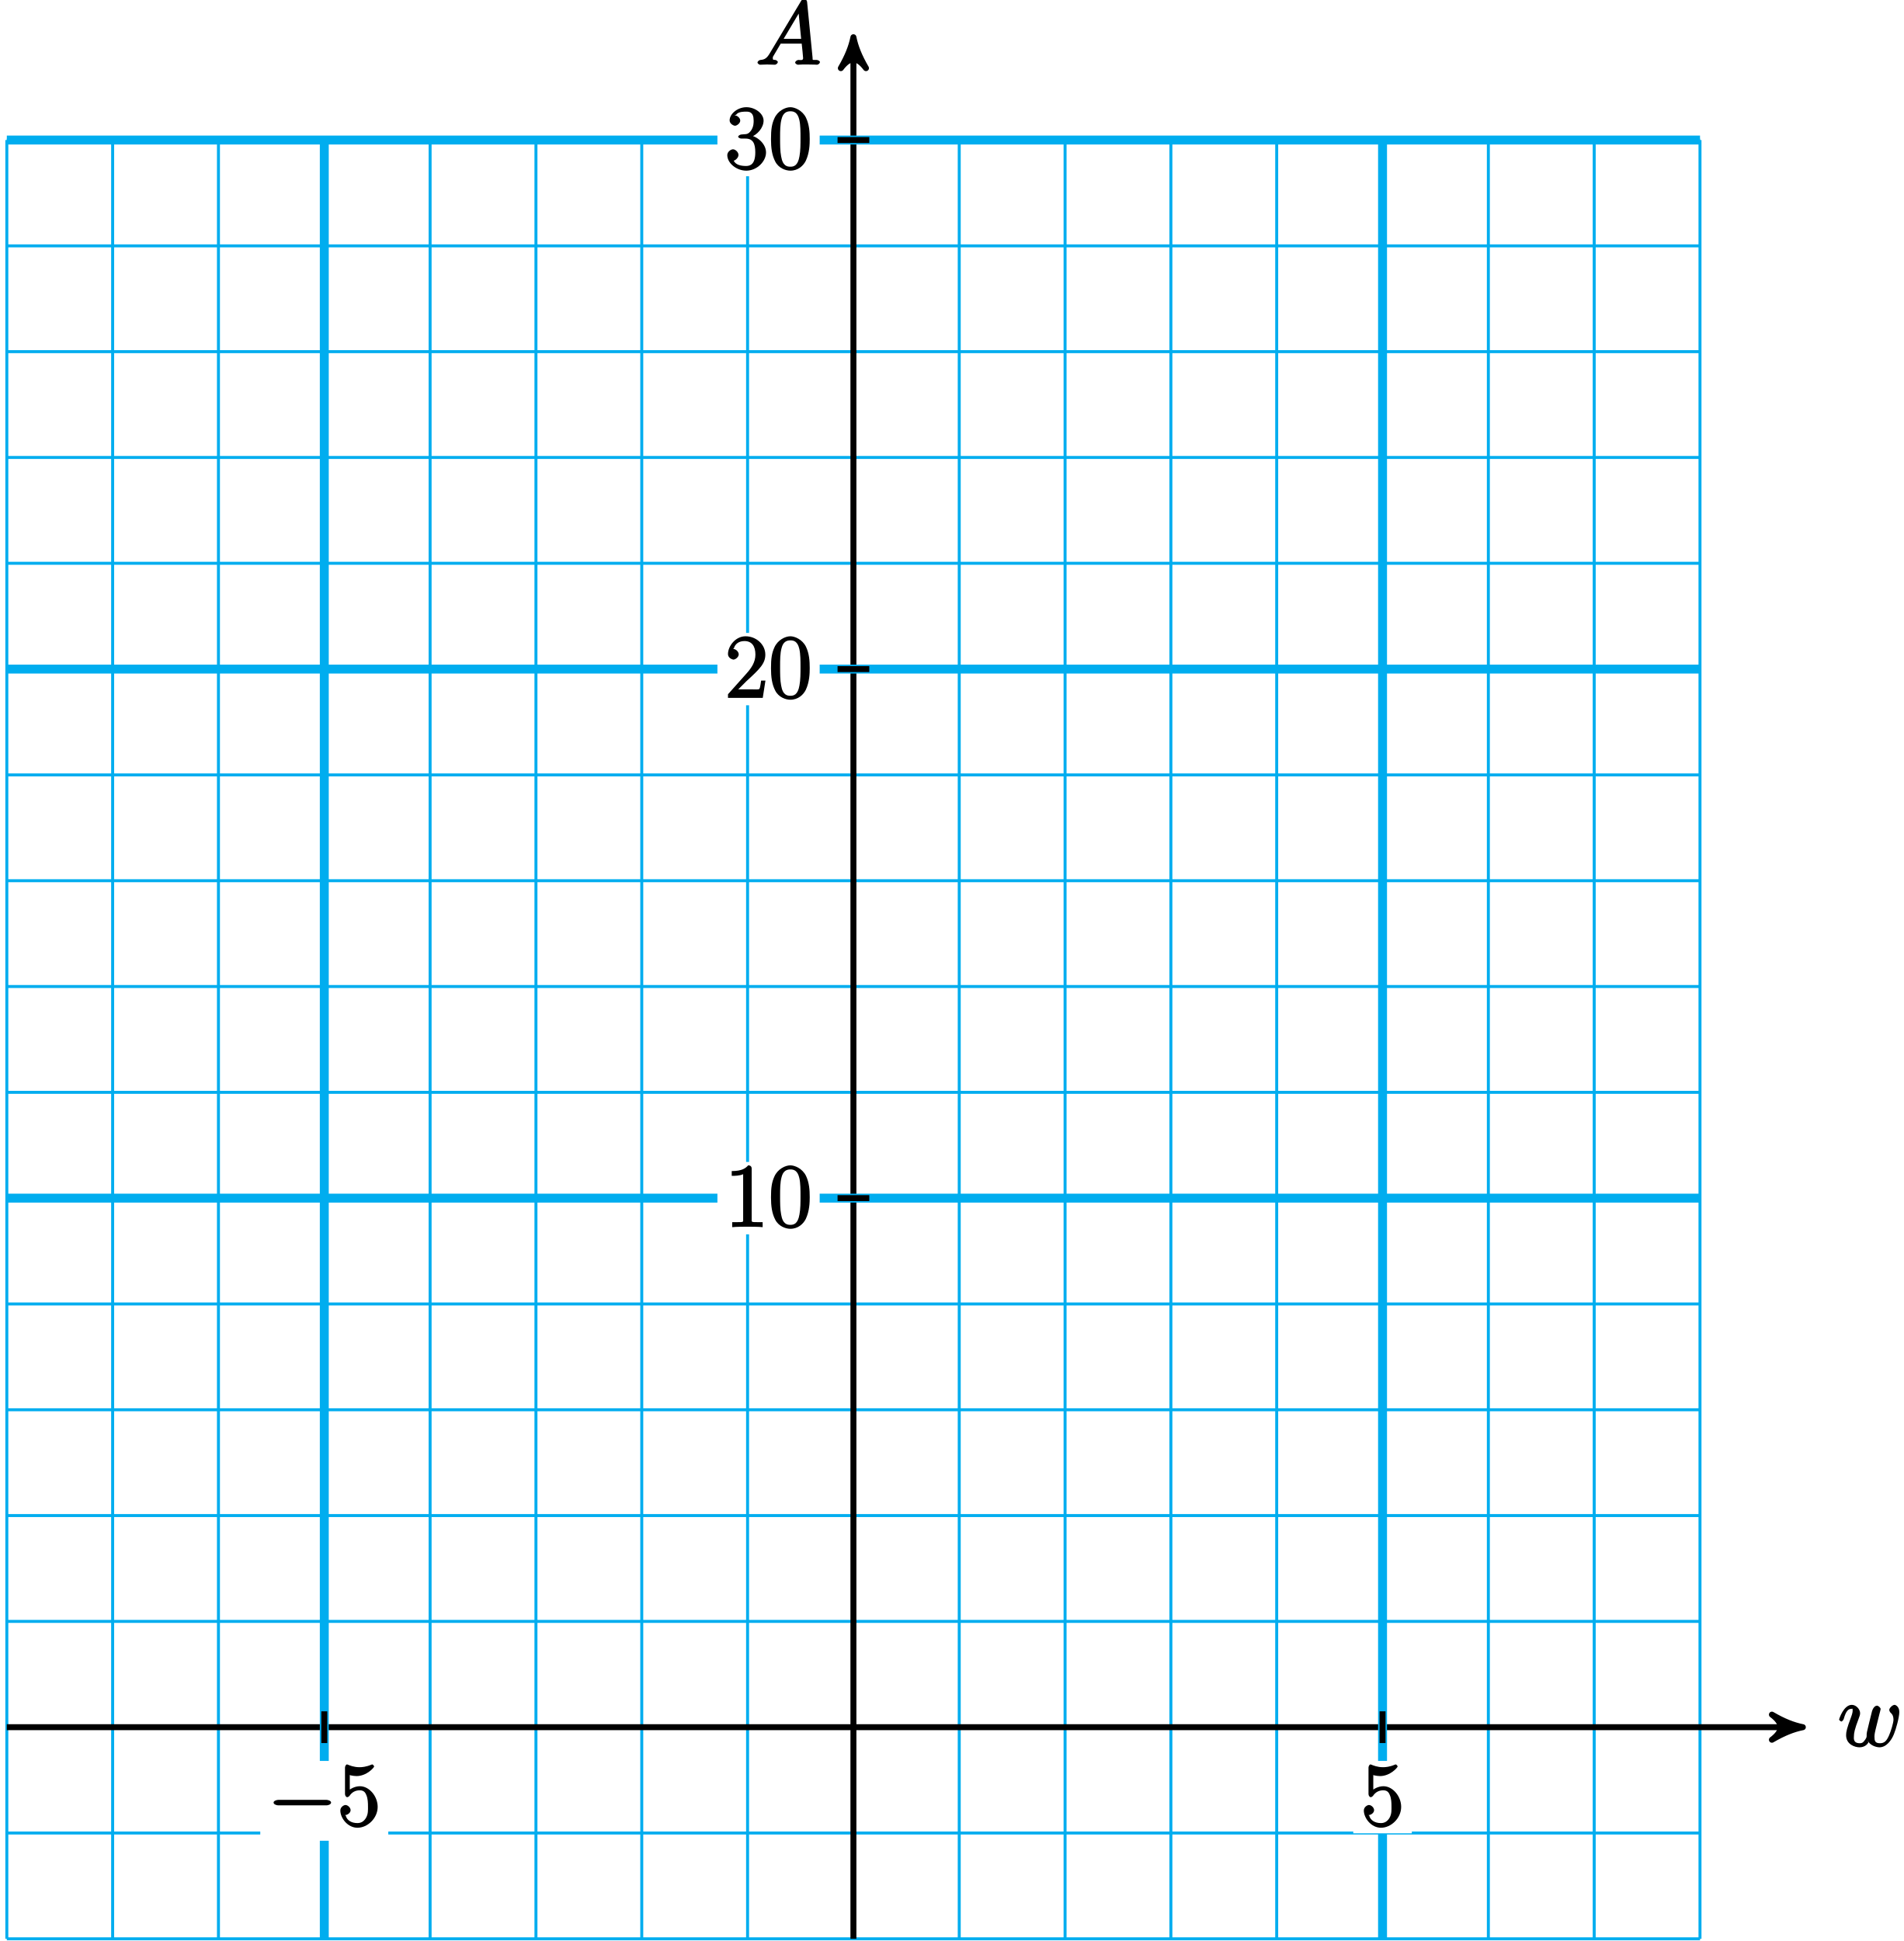
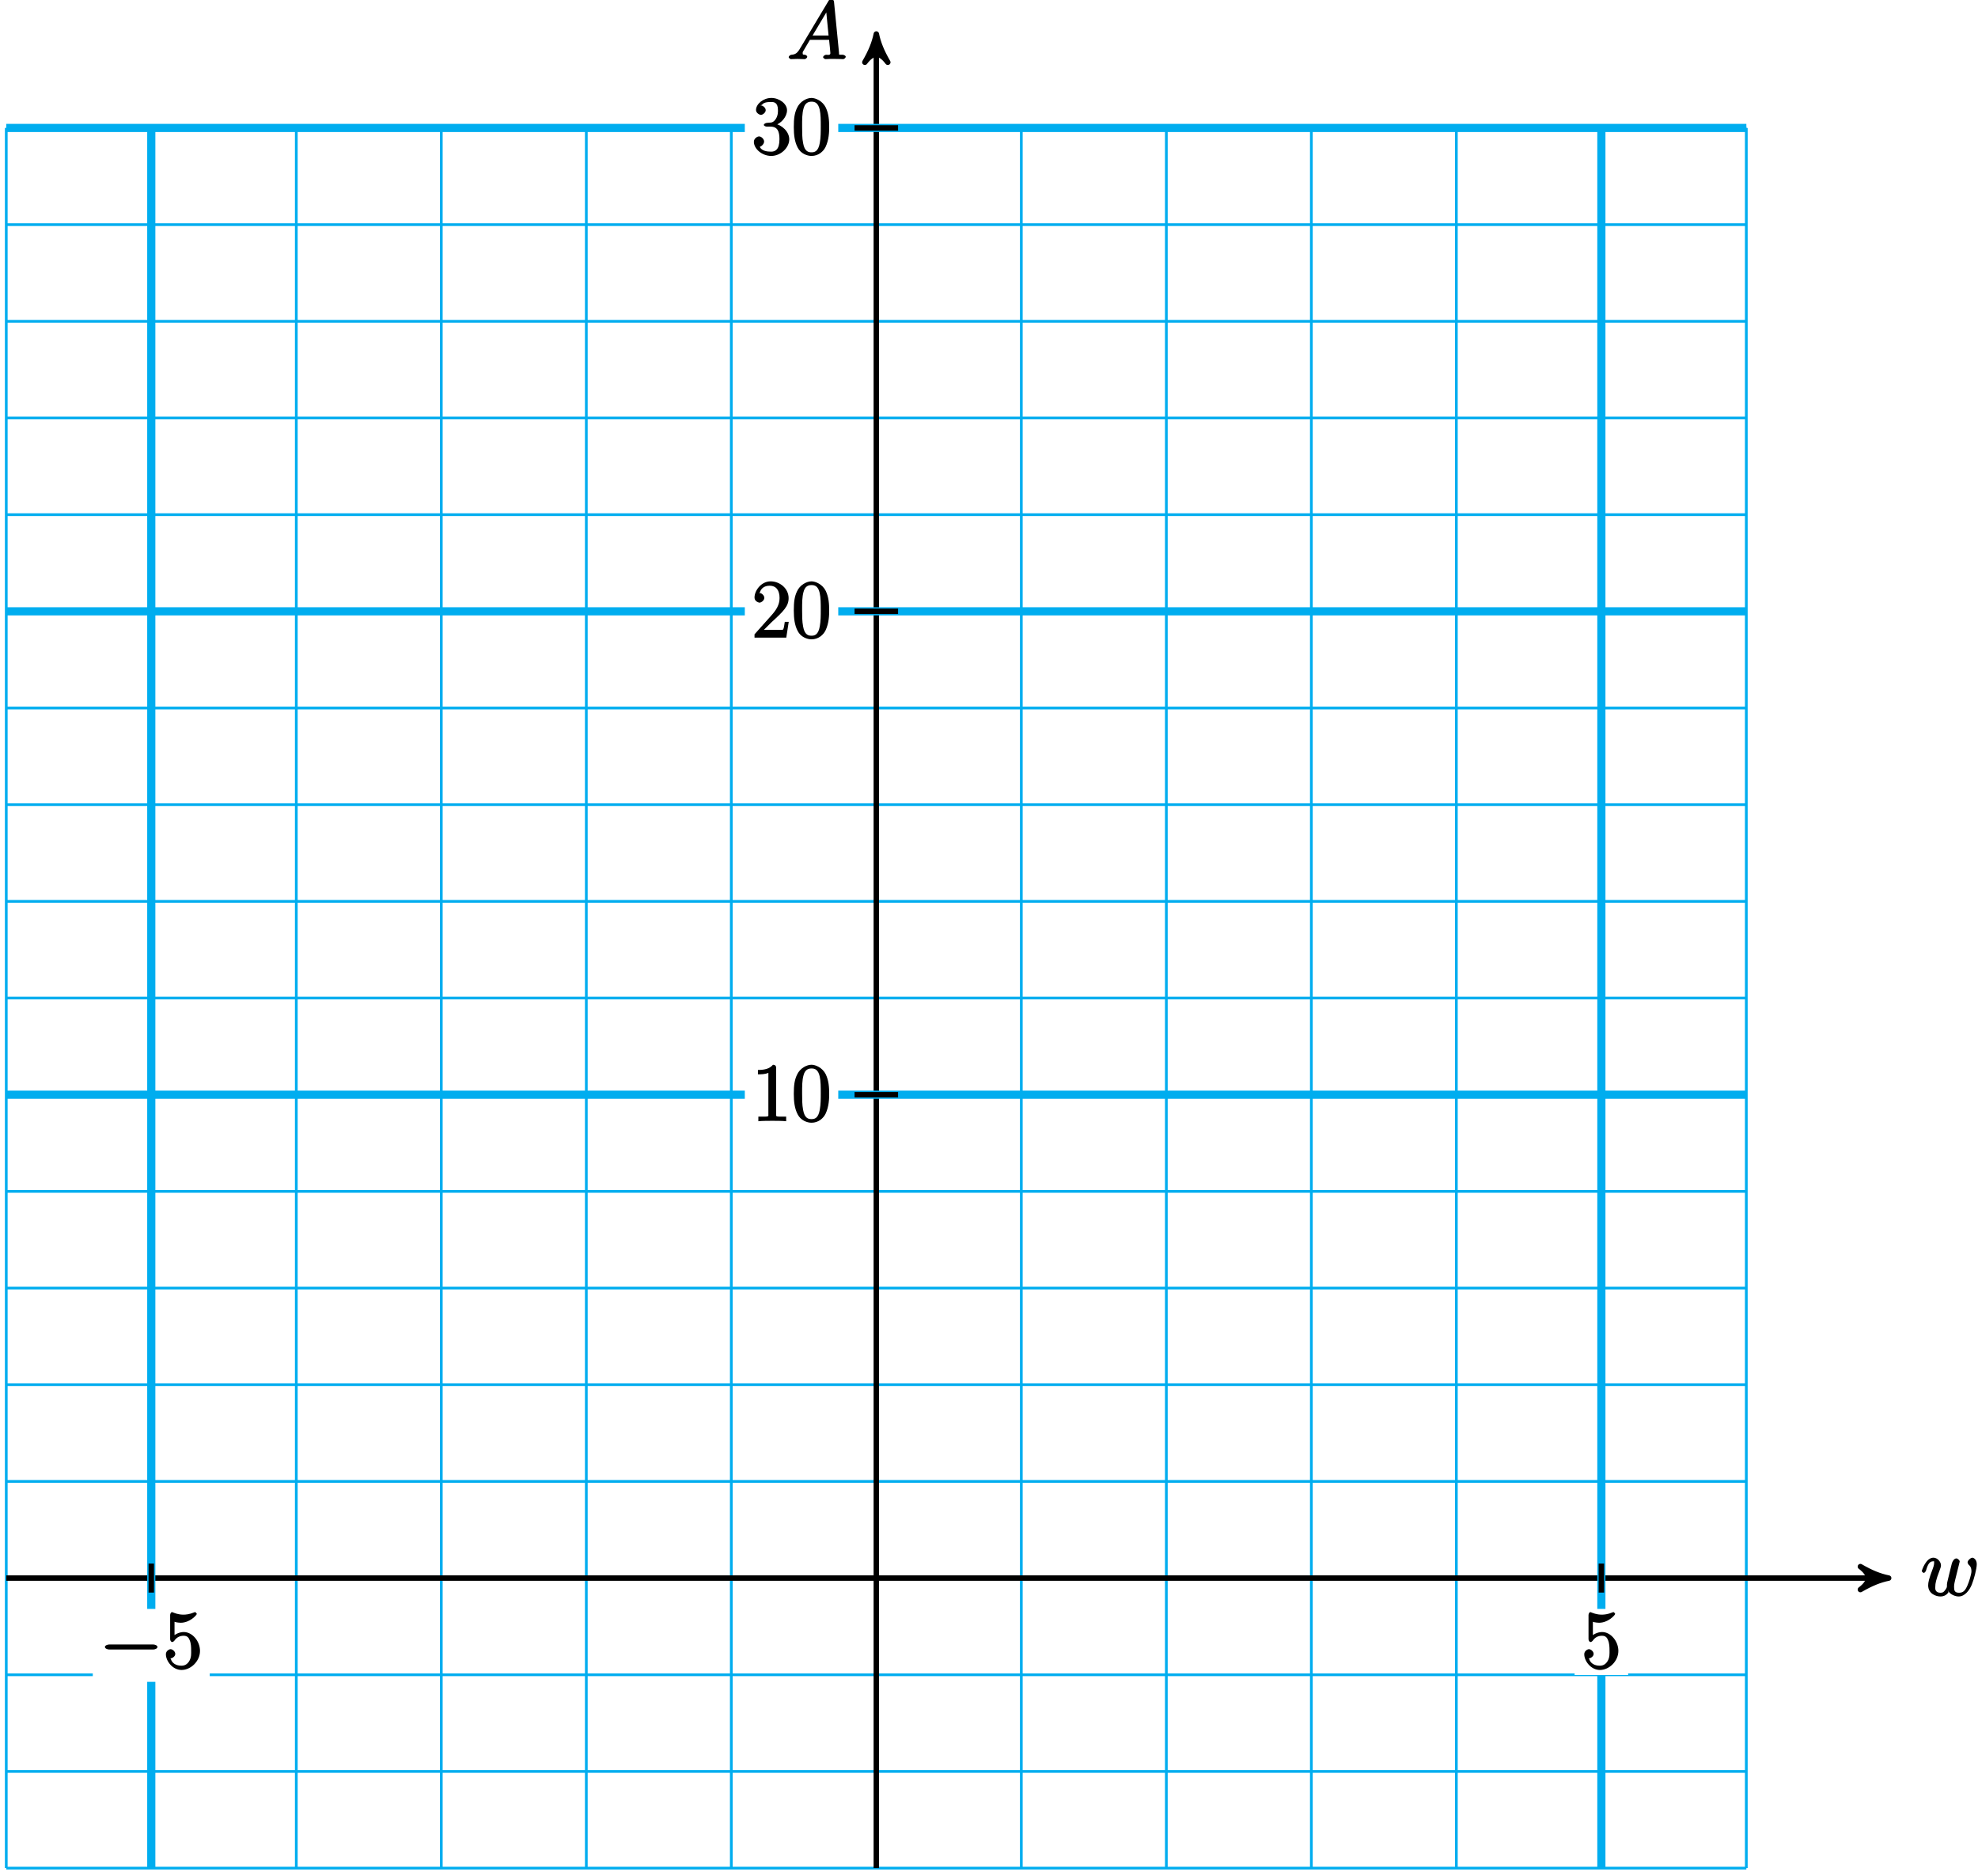
- <svg xmlns="http://www.w3.org/2000/svg" xmlns:xlink="http://www.w3.org/1999/xlink" width="255pt" height="260pt" viewBox="0 0 255 260" version="1.1">
+ <svg xmlns="http://www.w3.org/2000/svg" xmlns:xlink="http://www.w3.org/1999/xlink" width="290pt" height="275pt" viewBox="0 0 290 275" version="1.1">
  <defs>
    <g>
      <symbol overflow="visible" id="glyph0-0">
        <path style="stroke:none;" d="" />
      </symbol>
      <symbol overflow="visible" id="glyph0-1">
        <path style="stroke:none;" d="M 3.938 -0.875 C 4.203 -0.156 5.109 0.125 5.562 0.125 C 6.484 0.125 7.172 -0.812 7.5 -1.641 C 7.781 -2.328 8.219 -3.906 8.219 -4.609 C 8.219 -5.344 7.703 -5.562 7.594 -5.562 C 7.297 -5.562 6.875 -5.125 6.875 -4.891 C 6.875 -4.75 7 -4.547 7.062 -4.5 C 7.172 -4.406 7.438 -4.188 7.438 -3.562 C 7.438 -3.156 7.094 -2.031 6.844 -1.469 C 6.516 -0.734 6.234 -0.422 5.625 -0.422 C 4.953 -0.422 4.891 -0.766 4.891 -1.312 C 4.891 -1.656 5 -2.078 5.047 -2.281 L 5.547 -4.297 C 5.609 -4.531 5.719 -4.953 5.719 -5 C 5.719 -5.172 5.422 -5.453 5.234 -5.453 C 4.891 -5.453 4.641 -5 4.562 -4.703 C 4.453 -4.25 3.938 -2.219 3.891 -1.953 C 3.844 -1.75 3.844 -1.625 3.844 -1.359 C 3.844 -1.078 3.516 -0.734 3.5 -0.703 C 3.375 -0.578 3.297 -0.422 2.922 -0.422 C 1.984 -0.422 2.141 -1.156 2.141 -1.359 C 2.141 -1.75 2.219 -2.266 2.766 -3.688 C 2.906 -4.062 2.969 -4.219 2.969 -4.453 C 2.969 -4.953 2.453 -5.562 1.859 -5.562 C 0.766 -5.562 0.156 -3.688 0.156 -3.578 C 0.156 -3.531 0.375 -3.328 0.453 -3.328 C 0.562 -3.328 0.734 -3.531 0.781 -3.688 C 1.078 -4.75 1.391 -5.031 1.828 -5.031 C 1.953 -5.031 1.969 -5.156 1.969 -4.781 C 1.969 -4.719 1.969 -4.469 1.766 -3.938 C 1.203 -2.453 1.094 -1.953 1.094 -1.5 C 1.094 -0.25 2.281 0.125 2.891 0.125 C 3.094 0.125 3.734 0.078 4.078 -0.516 Z M 3.938 -0.875 " />
      </symbol>
      <symbol overflow="visible" id="glyph0-2">
        <path style="stroke:none;" d="M 1.906 -1.578 C 1.5 -0.875 1.203 -0.688 0.641 -0.641 C 0.5 -0.641 0.234 -0.484 0.234 -0.266 C 0.234 -0.188 0.469 0 0.547 0 C 0.766 0 1.297 -0.031 1.516 -0.031 C 1.859 -0.031 2.25 0 2.578 0 C 2.656 0 2.953 -0.141 2.953 -0.375 C 2.953 -0.484 2.703 -0.641 2.625 -0.641 C 2.359 -0.672 2.281 -0.609 2.281 -0.891 C 2.281 -1.062 2.312 -1.094 2.469 -1.344 L 3.344 -2.828 L 6.156 -2.828 C 6.156 -2.859 6.156 -2.766 6.172 -2.656 C 6.203 -2.344 6.344 -1.094 6.344 -0.875 C 6.344 -0.516 5.906 -0.641 5.719 -0.641 C 5.578 -0.641 5.281 -0.484 5.281 -0.281 C 5.281 -0.141 5.562 0 5.625 0 C 5.828 0 6.078 -0.031 6.281 -0.031 L 6.953 -0.031 C 7.688 -0.031 8.219 0 8.219 0 C 8.312 0 8.594 -0.141 8.594 -0.375 C 8.594 -0.484 8.328 -0.641 8.156 -0.641 C 7.5 -0.641 7.641 -0.594 7.609 -0.953 L 6.875 -8.422 C 6.844 -8.656 6.641 -8.828 6.516 -8.828 C 6.391 -8.828 6.203 -8.766 6.094 -8.578 Z M 3.578 -3.203 L 5.969 -7.219 L 5.703 -7.328 L 6.078 -3.469 L 3.734 -3.469 Z M 3.578 -3.203 " />
      </symbol>
      <symbol overflow="visible" id="glyph1-0">
        <path style="stroke:none;" d="" />
      </symbol>
      <symbol overflow="visible" id="glyph1-1">
        <path style="stroke:none;" d="M 7.875 -2.75 C 8.078 -2.75 8.484 -2.875 8.484 -3.125 C 8.484 -3.359 8.078 -3.484 7.875 -3.484 L 1.406 -3.484 C 1.203 -3.484 0.781 -3.359 0.781 -3.125 C 0.781 -2.875 1.203 -2.75 1.406 -2.75 Z M 7.875 -2.75 " />
      </symbol>
      <symbol overflow="visible" id="glyph2-0">
        <path style="stroke:none;" d="" />
      </symbol>
      <symbol overflow="visible" id="glyph2-1">
        <path style="stroke:none;" d="M 1.531 -6.844 C 2.047 -6.688 2.469 -6.672 2.594 -6.672 C 3.938 -6.672 4.953 -7.812 4.953 -7.969 C 4.953 -8.016 4.781 -8.234 4.703 -8.234 C 4.688 -8.234 4.656 -8.234 4.547 -8.188 C 3.891 -7.906 3.312 -7.859 3 -7.859 C 2.219 -7.859 1.656 -8.109 1.422 -8.203 C 1.344 -8.234 1.312 -8.234 1.297 -8.234 C 1.203 -8.234 1.047 -8.016 1.047 -7.812 L 1.047 -4.266 C 1.047 -4.047 1.203 -3.844 1.344 -3.844 C 1.406 -3.844 1.531 -3.891 1.656 -4.031 C 1.984 -4.516 2.438 -4.766 3.031 -4.766 C 3.672 -4.766 3.812 -4.328 3.906 -4.125 C 4.109 -3.656 4.125 -3.078 4.125 -2.625 C 4.125 -2.156 4.172 -1.594 3.844 -1.047 C 3.578 -0.625 3.234 -0.375 2.703 -0.375 C 1.906 -0.375 1.297 -0.75 1.141 -1.391 C 0.984 -1.453 1.047 -1.453 1.109 -1.453 C 1.312 -1.453 1.797 -1.703 1.797 -2.109 C 1.797 -2.453 1.406 -2.797 1.109 -2.797 C 0.891 -2.797 0.422 -2.531 0.422 -2.062 C 0.422 -1.047 1.406 0.25 2.719 0.25 C 4.078 0.25 5.422 -1.031 5.422 -2.547 C 5.422 -3.969 4.297 -5.312 3.047 -5.312 C 2.359 -5.312 1.719 -4.953 1.406 -4.625 L 1.688 -4.516 L 1.688 -6.797 Z M 1.531 -6.844 " />
      </symbol>
      <symbol overflow="visible" id="glyph2-2">
        <path style="stroke:none;" d="M 3.594 -7.812 C 3.594 -8.078 3.438 -8.25 3.125 -8.25 C 2.797 -7.875 2.312 -7.484 0.922 -7.484 L 0.922 -6.844 C 1.359 -6.844 1.953 -6.844 2.453 -7.062 L 2.453 -1.062 C 2.453 -0.641 2.578 -0.641 1.531 -0.641 L 0.984 -0.641 L 0.984 0.031 C 1.484 -0.031 2.641 -0.031 3.031 -0.031 C 3.438 -0.031 4.578 -0.031 5.062 0.031 L 5.062 -0.641 L 4.531 -0.641 C 3.484 -0.641 3.594 -0.641 3.594 -1.062 Z M 3.594 -7.812 " />
      </symbol>
      <symbol overflow="visible" id="glyph2-3">
        <path style="stroke:none;" d="M 5.516 -3.969 C 5.516 -4.953 5.453 -5.922 5.016 -6.844 C 4.531 -7.828 3.516 -8.25 2.922 -8.25 C 2.234 -8.25 1.219 -7.75 0.781 -6.75 C 0.438 -6 0.328 -5.266 0.328 -3.969 C 0.328 -2.812 0.453 -1.828 0.891 -0.984 C 1.344 -0.078 2.297 0.25 2.922 0.25 C 3.953 0.25 4.656 -0.406 4.984 -1.062 C 5.484 -2.109 5.516 -3.281 5.516 -3.969 Z M 2.922 -0.281 C 2.531 -0.281 1.906 -0.344 1.688 -1.656 C 1.547 -2.359 1.547 -3.281 1.547 -4.109 C 1.547 -5.094 1.547 -5.969 1.75 -6.688 C 1.953 -7.484 2.406 -7.703 2.922 -7.703 C 3.375 -7.703 3.891 -7.578 4.125 -6.547 C 4.281 -5.875 4.281 -4.922 4.281 -4.109 C 4.281 -3.312 4.281 -2.406 4.141 -1.672 C 3.922 -0.359 3.328 -0.281 2.922 -0.281 Z M 2.922 -0.281 " />
      </symbol>
      <symbol overflow="visible" id="glyph2-4">
        <path style="stroke:none;" d="M 5.266 -2.312 L 4.859 -2.312 C 4.797 -1.953 4.75 -1.406 4.625 -1.203 C 4.547 -1.094 3.984 -1.141 3.625 -1.141 L 1.406 -1.141 L 1.516 -0.891 C 1.844 -1.156 2.562 -1.922 2.875 -2.219 C 4.703 -3.891 5.422 -4.609 5.422 -5.797 C 5.422 -7.172 4.172 -8.25 2.781 -8.25 C 1.406 -8.25 0.422 -6.906 0.422 -5.875 C 0.422 -5.266 1.109 -5.125 1.141 -5.125 C 1.406 -5.125 1.859 -5.453 1.859 -5.828 C 1.859 -6.172 1.484 -6.547 1.141 -6.547 C 1.047 -6.547 1.016 -6.547 1.203 -6.609 C 1.359 -7.203 1.859 -7.609 2.625 -7.609 C 3.641 -7.609 4.094 -6.891 4.094 -5.797 C 4.094 -4.781 3.562 -4 2.875 -3.234 L 0.422 -0.484 L 0.422 0 L 5.078 0 L 5.438 -2.312 Z M 5.266 -2.312 " />
      </symbol>
      <symbol overflow="visible" id="glyph2-5">
        <path style="stroke:none;" d="M 2.203 -4.594 C 2 -4.578 1.781 -4.406 1.781 -4.297 C 1.781 -4.188 2.016 -4.047 2.219 -4.047 L 2.766 -4.047 C 3.797 -4.047 4.078 -3.344 4.078 -2.203 C 4.078 -0.641 3.438 -0.375 2.844 -0.375 C 2.266 -0.375 1.453 -0.484 1.188 -1.094 C 1.328 -1.078 1.828 -1.438 1.828 -1.859 C 1.828 -2.219 1.422 -2.609 1.094 -2.609 C 0.797 -2.609 0.328 -2.281 0.328 -1.828 C 0.328 -0.766 1.547 0.25 2.875 0.25 C 4.297 0.25 5.516 -0.984 5.516 -2.188 C 5.516 -3.281 4.469 -4.297 3.328 -4.5 L 3.328 -4.203 C 4.359 -4.5 5.188 -5.516 5.188 -6.453 C 5.188 -7.406 4.047 -8.25 2.891 -8.25 C 1.703 -8.25 0.641 -7.359 0.641 -6.484 C 0.641 -6.016 1.188 -5.766 1.359 -5.766 C 1.609 -5.766 2.062 -6.094 2.062 -6.453 C 2.062 -6.844 1.609 -7.156 1.344 -7.156 C 1.281 -7.156 1.25 -7.156 1.531 -7.25 C 1.781 -7.703 2.797 -7.656 2.859 -7.656 C 3.25 -7.656 3.859 -7.625 3.859 -6.453 C 3.859 -6.234 3.875 -5.672 3.531 -5.156 C 3.172 -4.625 2.875 -4.641 2.562 -4.625 Z M 2.203 -4.594 " />
      </symbol>
    </g>
  </defs>
  <g id="surface1">
-     <path style="fill:none;stroke-width:0.399;stroke-linecap:butt;stroke-linejoin:miter;stroke:rgb(0%,67.839%,93.729%);stroke-opacity:1;stroke-miterlimit:10;" d="M -113.386 -28.347 L 113.388 -28.347 M -113.386 -14.175 L 113.388 -14.175 M -113.386 0.001 L 113.388 0.001 M -113.386 14.172 L 113.388 14.172 M -113.386 28.348 L 113.388 28.348 M -113.386 42.52 L 113.388 42.52 M -113.386 56.692 L 113.388 56.692 M -113.386 70.868 L 113.388 70.868 M -113.386 85.04 L 113.388 85.04 M -113.386 99.215 L 113.388 99.215 M -113.386 113.387 L 113.388 113.387 M -113.386 127.559 L 113.388 127.559 M -113.386 141.735 L 113.388 141.735 M -113.386 155.907 L 113.388 155.907 M -113.386 170.083 L 113.388 170.083 M -113.386 184.255 L 113.388 184.255 M -113.386 198.426 L 113.388 198.426 M -113.386 212.594 L 113.388 212.594 M -113.386 -28.347 L -113.386 212.602 M -99.214 -28.347 L -99.214 212.602 M -85.042 -28.347 L -85.042 212.602 M -70.866 -28.347 L -70.866 212.602 M -56.695 -28.347 L -56.695 212.602 M -42.519 -28.347 L -42.519 212.602 M -28.347 -28.347 L -28.347 212.602 M -14.175 -28.347 L -14.175 212.602 M 0.001 -28.347 L 0.001 212.602 M 14.173 -28.347 L 14.173 212.602 M 28.348 -28.347 L 28.348 212.602 M 42.52 -28.347 L 42.52 212.602 M 56.692 -28.347 L 56.692 212.602 M 70.868 -28.347 L 70.868 212.602 M 85.04 -28.347 L 85.04 212.602 M 99.216 -28.347 L 99.216 212.602 M 113.384 -28.347 L 113.384 212.602 " transform="matrix(1,0,0,-1,114.3,231.36)" />
-     <path style="fill:none;stroke-width:0.797;stroke-linecap:butt;stroke-linejoin:miter;stroke:rgb(0%,0%,0%);stroke-opacity:1;stroke-miterlimit:10;" d="M -113.386 0.001 L 126.126 0.001 " transform="matrix(1,0,0,-1,114.3,231.36)" />
-     <path style="fill-rule:nonzero;fill:rgb(0%,0%,0%);fill-opacity:1;stroke-width:0.797;stroke-linecap:butt;stroke-linejoin:round;stroke:rgb(0%,0%,0%);stroke-opacity:1;stroke-miterlimit:10;" d="M 1.035 0.001 C -0.258 0.258 -1.555 0.778 -3.11 1.684 C -1.555 0.516 -1.555 -0.519 -3.11 -1.683 C -1.555 -0.777 -0.258 -0.257 1.035 0.001 Z M 1.035 0.001 " transform="matrix(1,0,0,-1,240.426,231.36)" />
+     <path style="fill:none;stroke-width:0.399;stroke-linecap:butt;stroke-linejoin:miter;stroke:rgb(0%,67.839%,93.729%);stroke-opacity:1;stroke-miterlimit:10;" d="M -127.562 -42.519 L 127.559 -42.519 M -127.562 -28.347 L 127.559 -28.347 M -127.562 -14.175 L 127.559 -14.175 M -127.562 0.001 L 127.559 0.001 M -127.562 14.172 L 127.559 14.172 M -127.562 28.348 L 127.559 28.348 M -127.562 42.52 L 127.559 42.52 M -127.562 56.692 L 127.559 56.692 M -127.562 70.868 L 127.559 70.868 M -127.562 85.04 L 127.559 85.04 M -127.562 99.215 L 127.559 99.215 M -127.562 113.387 L 127.559 113.387 M -127.562 127.559 L 127.559 127.559 M -127.562 141.735 L 127.559 141.735 M -127.562 155.907 L 127.559 155.907 M -127.562 170.083 L 127.559 170.083 M -127.562 184.255 L 127.559 184.255 M -127.562 198.426 L 127.559 198.426 M -127.562 212.594 L 127.559 212.594 M -127.562 -42.519 L -127.562 212.602 M -106.3 -42.519 L -106.3 212.602 M -85.039 -42.519 L -85.039 212.602 M -63.781 -42.519 L -63.781 212.602 M -42.519 -42.519 L -42.519 212.602 M -21.261 -42.519 L -21.261 212.602 M 0 -42.519 L 0 212.602 M 21.258 -42.519 L 21.258 212.602 M 42.52 -42.519 L 42.52 212.602 M 63.782 -42.519 L 63.782 212.602 M 85.04 -42.519 L 85.04 212.602 M 106.301 -42.519 L 106.301 212.602 M 127.551 -42.519 L 127.551 212.602 " transform="matrix(1,0,0,-1,128.48,231.36)" />
+     <path style="fill:none;stroke-width:0.797;stroke-linecap:butt;stroke-linejoin:miter;stroke:rgb(0%,0%,0%);stroke-opacity:1;stroke-miterlimit:10;" d="M -127.562 0.001 L 147.387 0.001 " transform="matrix(1,0,0,-1,128.48,231.36)" />
+     <path style="fill-rule:nonzero;fill:rgb(0%,0%,0%);fill-opacity:1;stroke-width:0.797;stroke-linecap:butt;stroke-linejoin:round;stroke:rgb(0%,0%,0%);stroke-opacity:1;stroke-miterlimit:10;" d="M 1.036 0.001 C -0.261 0.258 -1.554 0.778 -3.108 1.684 C -1.554 0.516 -1.554 -0.519 -3.108 -1.683 C -1.554 -0.777 -0.261 -0.257 1.036 0.001 Z M 1.036 0.001 " transform="matrix(1,0,0,-1,275.8661,231.36)" />
    <g style="fill:rgb(0%,0%,0%);fill-opacity:1;">
-       <use xlink:href="#glyph0-1" x="246.16" y="233.93" />
+       <use xlink:href="#glyph0-1" x="281.6" y="233.93" />
    </g>
-     <path style="fill:none;stroke-width:0.797;stroke-linecap:butt;stroke-linejoin:miter;stroke:rgb(0%,0%,0%);stroke-opacity:1;stroke-miterlimit:10;" d="M 0.001 -28.347 L 0.001 225.34 " transform="matrix(1,0,0,-1,114.3,231.36)" />
-     <path style="fill-rule:nonzero;fill:rgb(0%,0%,0%);fill-opacity:1;stroke-width:0.797;stroke-linecap:butt;stroke-linejoin:round;stroke:rgb(0%,0%,0%);stroke-opacity:1;stroke-miterlimit:10;" d="M 1.036 -0.001 C -0.257 0.261 -1.554 0.777 -3.109 1.683 C -1.554 0.519 -1.554 -0.516 -3.109 -1.684 C -1.554 -0.778 -0.257 -0.259 1.036 -0.001 Z M 1.036 -0.001 " transform="matrix(0,-1,-1,0,114.3,6.02014)" />
+     <path style="fill:none;stroke-width:0.797;stroke-linecap:butt;stroke-linejoin:miter;stroke:rgb(0%,0%,0%);stroke-opacity:1;stroke-miterlimit:10;" d="M 0 -42.519 L 0 225.34 " transform="matrix(1,0,0,-1,128.48,231.36)" />
+     <path style="fill-rule:nonzero;fill:rgb(0%,0%,0%);fill-opacity:1;stroke-width:0.797;stroke-linecap:butt;stroke-linejoin:round;stroke:rgb(0%,0%,0%);stroke-opacity:1;stroke-miterlimit:10;" d="M 1.036 -0 C -0.257 0.257 -1.554 0.777 -3.109 1.683 C -1.554 0.519 -1.554 -0.52 -3.109 -1.684 C -1.554 -0.778 -0.257 -0.258 1.036 -0 Z M 1.036 -0 " transform="matrix(0,-1,-1,0,128.48,6.02014)" />
    <g style="fill:rgb(0%,0%,0%);fill-opacity:1;">
-       <use xlink:href="#glyph0-2" x="101.22" y="8.67" />
+       <use xlink:href="#glyph0-2" x="115.4" y="8.67" />
    </g>
-     <path style="fill:none;stroke-width:1.196;stroke-linecap:butt;stroke-linejoin:miter;stroke:rgb(0%,67.839%,93.729%);stroke-opacity:1;stroke-miterlimit:10;" d="M -70.866 -28.347 L -70.866 212.602 " transform="matrix(1,0,0,-1,114.3,231.36)" />
-     <path style="fill:none;stroke-width:0.797;stroke-linecap:butt;stroke-linejoin:miter;stroke:rgb(0%,0%,0%);stroke-opacity:1;stroke-miterlimit:10;" d="M -70.866 2.126 L -70.866 -2.124 " transform="matrix(1,0,0,-1,114.3,231.36)" />
-     <path style=" stroke:none;fill-rule:nonzero;fill:rgb(100%,100%,100%);fill-opacity:1;" d="M 34.859 246.57 L 52.004 246.57 L 52.004 235.879 L 34.859 235.879 Z M 34.859 246.57 " />
+     <path style="fill:none;stroke-width:1.196;stroke-linecap:butt;stroke-linejoin:miter;stroke:rgb(0%,67.839%,93.729%);stroke-opacity:1;stroke-miterlimit:10;" d="M -106.3 -42.519 L -106.3 212.602 " transform="matrix(1,0,0,-1,128.48,231.36)" />
+     <path style="fill:none;stroke-width:0.797;stroke-linecap:butt;stroke-linejoin:miter;stroke:rgb(0%,0%,0%);stroke-opacity:1;stroke-miterlimit:10;" d="M -106.3 2.126 L -106.3 -2.124 " transform="matrix(1,0,0,-1,128.48,231.36)" />
+     <path style=" stroke:none;fill-rule:nonzero;fill:rgb(100%,100%,100%);fill-opacity:1;" d="M 13.605 246.57 L 30.75 246.57 L 30.75 235.879 L 13.605 235.879 Z M 13.605 246.57 " />
    <g style="fill:rgb(0%,0%,0%);fill-opacity:1;">
-       <use xlink:href="#glyph1-1" x="35.86" y="244.58" />
+       <use xlink:href="#glyph1-1" x="14.6" y="244.58" />
    </g>
    <g style="fill:rgb(0%,0%,0%);fill-opacity:1;">
-       <use xlink:href="#glyph2-1" x="45.16" y="244.58" />
+       <use xlink:href="#glyph2-1" x="23.9" y="244.58" />
    </g>
-     <path style="fill:none;stroke-width:1.196;stroke-linecap:butt;stroke-linejoin:miter;stroke:rgb(0%,67.839%,93.729%);stroke-opacity:1;stroke-miterlimit:10;" d="M 70.868 -28.347 L 70.868 212.602 " transform="matrix(1,0,0,-1,114.3,231.36)" />
-     <path style="fill:none;stroke-width:0.797;stroke-linecap:butt;stroke-linejoin:miter;stroke:rgb(0%,0%,0%);stroke-opacity:1;stroke-miterlimit:10;" d="M 70.868 2.126 L 70.868 -2.124 " transform="matrix(1,0,0,-1,114.3,231.36)" />
-     <path style=" stroke:none;fill-rule:nonzero;fill:rgb(100%,100%,100%);fill-opacity:1;" d="M 181.246 245.574 L 189.09 245.574 L 189.09 235.879 L 181.246 235.879 Z M 181.246 245.574 " />
+     <path style="fill:none;stroke-width:1.196;stroke-linecap:butt;stroke-linejoin:miter;stroke:rgb(0%,67.839%,93.729%);stroke-opacity:1;stroke-miterlimit:10;" d="M 106.301 -42.519 L 106.301 212.602 " transform="matrix(1,0,0,-1,128.48,231.36)" />
+     <path style="fill:none;stroke-width:0.797;stroke-linecap:butt;stroke-linejoin:miter;stroke:rgb(0%,0%,0%);stroke-opacity:1;stroke-miterlimit:10;" d="M 106.301 2.126 L 106.301 -2.124 " transform="matrix(1,0,0,-1,128.48,231.36)" />
+     <path style=" stroke:none;fill-rule:nonzero;fill:rgb(100%,100%,100%);fill-opacity:1;" d="M 230.859 245.574 L 238.703 245.574 L 238.703 235.879 L 230.859 235.879 Z M 230.859 245.574 " />
    <g style="fill:rgb(0%,0%,0%);fill-opacity:1;">
-       <use xlink:href="#glyph2-1" x="182.24" y="244.58" />
+       <use xlink:href="#glyph2-1" x="231.85" y="244.58" />
    </g>
-     <path style="fill:none;stroke-width:1.196;stroke-linecap:butt;stroke-linejoin:miter;stroke:rgb(0%,67.839%,93.729%);stroke-opacity:1;stroke-miterlimit:10;" d="M -113.386 70.868 L 113.388 70.868 " transform="matrix(1,0,0,-1,114.3,231.36)" />
-     <path style="fill:none;stroke-width:0.797;stroke-linecap:butt;stroke-linejoin:miter;stroke:rgb(0%,0%,0%);stroke-opacity:1;stroke-miterlimit:10;" d="M 2.126 70.868 L -2.124 70.868 " transform="matrix(1,0,0,-1,114.3,231.36)" />
-     <path style=" stroke:none;fill-rule:nonzero;fill:rgb(100%,100%,100%);fill-opacity:1;" d="M 96.086 165.34 L 109.781 165.34 L 109.781 155.645 L 96.086 155.645 Z M 96.086 165.34 " />
+     <path style="fill:none;stroke-width:1.196;stroke-linecap:butt;stroke-linejoin:miter;stroke:rgb(0%,67.839%,93.729%);stroke-opacity:1;stroke-miterlimit:10;" d="M -127.562 70.868 L 127.559 70.868 " transform="matrix(1,0,0,-1,128.48,231.36)" />
+     <path style="fill:none;stroke-width:0.797;stroke-linecap:butt;stroke-linejoin:miter;stroke:rgb(0%,0%,0%);stroke-opacity:1;stroke-miterlimit:10;" d="M 3.188 70.868 L -3.191 70.868 " transform="matrix(1,0,0,-1,128.48,231.36)" />
+     <path style=" stroke:none;fill-rule:nonzero;fill:rgb(100%,100%,100%);fill-opacity:1;" d="M 109.199 165.34 L 122.898 165.34 L 122.898 155.645 L 109.199 155.645 Z M 109.199 165.34 " />
    <g style="fill:rgb(0%,0%,0%);fill-opacity:1;">
-       <use xlink:href="#glyph2-2" x="97.08" y="164.35" />
-       <use xlink:href="#glyph2-3" x="102.933" y="164.35" />
+       <use xlink:href="#glyph2-2" x="110.2" y="164.35" />
+       <use xlink:href="#glyph2-3" x="116.053" y="164.35" />
    </g>
-     <path style="fill:none;stroke-width:1.196;stroke-linecap:butt;stroke-linejoin:miter;stroke:rgb(0%,67.839%,93.729%);stroke-opacity:1;stroke-miterlimit:10;" d="M -113.386 141.735 L 113.388 141.735 " transform="matrix(1,0,0,-1,114.3,231.36)" />
-     <path style="fill:none;stroke-width:0.797;stroke-linecap:butt;stroke-linejoin:miter;stroke:rgb(0%,0%,0%);stroke-opacity:1;stroke-miterlimit:10;" d="M 2.126 141.735 L -2.124 141.735 " transform="matrix(1,0,0,-1,114.3,231.36)" />
-     <path style=" stroke:none;fill-rule:nonzero;fill:rgb(100%,100%,100%);fill-opacity:1;" d="M 96.086 94.473 L 109.781 94.473 L 109.781 84.777 L 96.086 84.777 Z M 96.086 94.473 " />
+     <path style="fill:none;stroke-width:1.196;stroke-linecap:butt;stroke-linejoin:miter;stroke:rgb(0%,67.839%,93.729%);stroke-opacity:1;stroke-miterlimit:10;" d="M -127.562 141.735 L 127.559 141.735 " transform="matrix(1,0,0,-1,128.48,231.36)" />
+     <path style="fill:none;stroke-width:0.797;stroke-linecap:butt;stroke-linejoin:miter;stroke:rgb(0%,0%,0%);stroke-opacity:1;stroke-miterlimit:10;" d="M 3.188 141.735 L -3.191 141.735 " transform="matrix(1,0,0,-1,128.48,231.36)" />
+     <path style=" stroke:none;fill-rule:nonzero;fill:rgb(100%,100%,100%);fill-opacity:1;" d="M 109.199 94.473 L 122.898 94.473 L 122.898 84.777 L 109.199 84.777 Z M 109.199 94.473 " />
    <g style="fill:rgb(0%,0%,0%);fill-opacity:1;">
-       <use xlink:href="#glyph2-4" x="97.08" y="93.48" />
-       <use xlink:href="#glyph2-3" x="102.933" y="93.48" />
+       <use xlink:href="#glyph2-4" x="110.2" y="93.48" />
+       <use xlink:href="#glyph2-3" x="116.053" y="93.48" />
    </g>
-     <path style="fill:none;stroke-width:1.196;stroke-linecap:butt;stroke-linejoin:miter;stroke:rgb(0%,67.839%,93.729%);stroke-opacity:1;stroke-miterlimit:10;" d="M -113.386 212.602 L 113.388 212.602 " transform="matrix(1,0,0,-1,114.3,231.36)" />
-     <path style="fill:none;stroke-width:0.797;stroke-linecap:butt;stroke-linejoin:miter;stroke:rgb(0%,0%,0%);stroke-opacity:1;stroke-miterlimit:10;" d="M 2.126 212.602 L -2.124 212.602 " transform="matrix(1,0,0,-1,114.3,231.36)" />
-     <path style=" stroke:none;fill-rule:nonzero;fill:rgb(100%,100%,100%);fill-opacity:1;" d="M 96.086 23.609 L 109.781 23.609 L 109.781 13.91 L 96.086 13.91 Z M 96.086 23.609 " />
+     <path style="fill:none;stroke-width:1.196;stroke-linecap:butt;stroke-linejoin:miter;stroke:rgb(0%,67.839%,93.729%);stroke-opacity:1;stroke-miterlimit:10;" d="M -127.562 212.602 L 127.559 212.602 " transform="matrix(1,0,0,-1,128.48,231.36)" />
+     <path style="fill:none;stroke-width:0.797;stroke-linecap:butt;stroke-linejoin:miter;stroke:rgb(0%,0%,0%);stroke-opacity:1;stroke-miterlimit:10;" d="M 3.188 212.602 L -3.191 212.602 " transform="matrix(1,0,0,-1,128.48,231.36)" />
+     <path style=" stroke:none;fill-rule:nonzero;fill:rgb(100%,100%,100%);fill-opacity:1;" d="M 109.199 23.609 L 122.898 23.609 L 122.898 13.91 L 109.199 13.91 Z M 109.199 23.609 " />
    <g style="fill:rgb(0%,0%,0%);fill-opacity:1;">
-       <use xlink:href="#glyph2-5" x="97.08" y="22.61" />
-       <use xlink:href="#glyph2-3" x="102.933" y="22.61" />
+       <use xlink:href="#glyph2-5" x="110.2" y="22.61" />
+       <use xlink:href="#glyph2-3" x="116.053" y="22.61" />
    </g>
  </g>
</svg>
